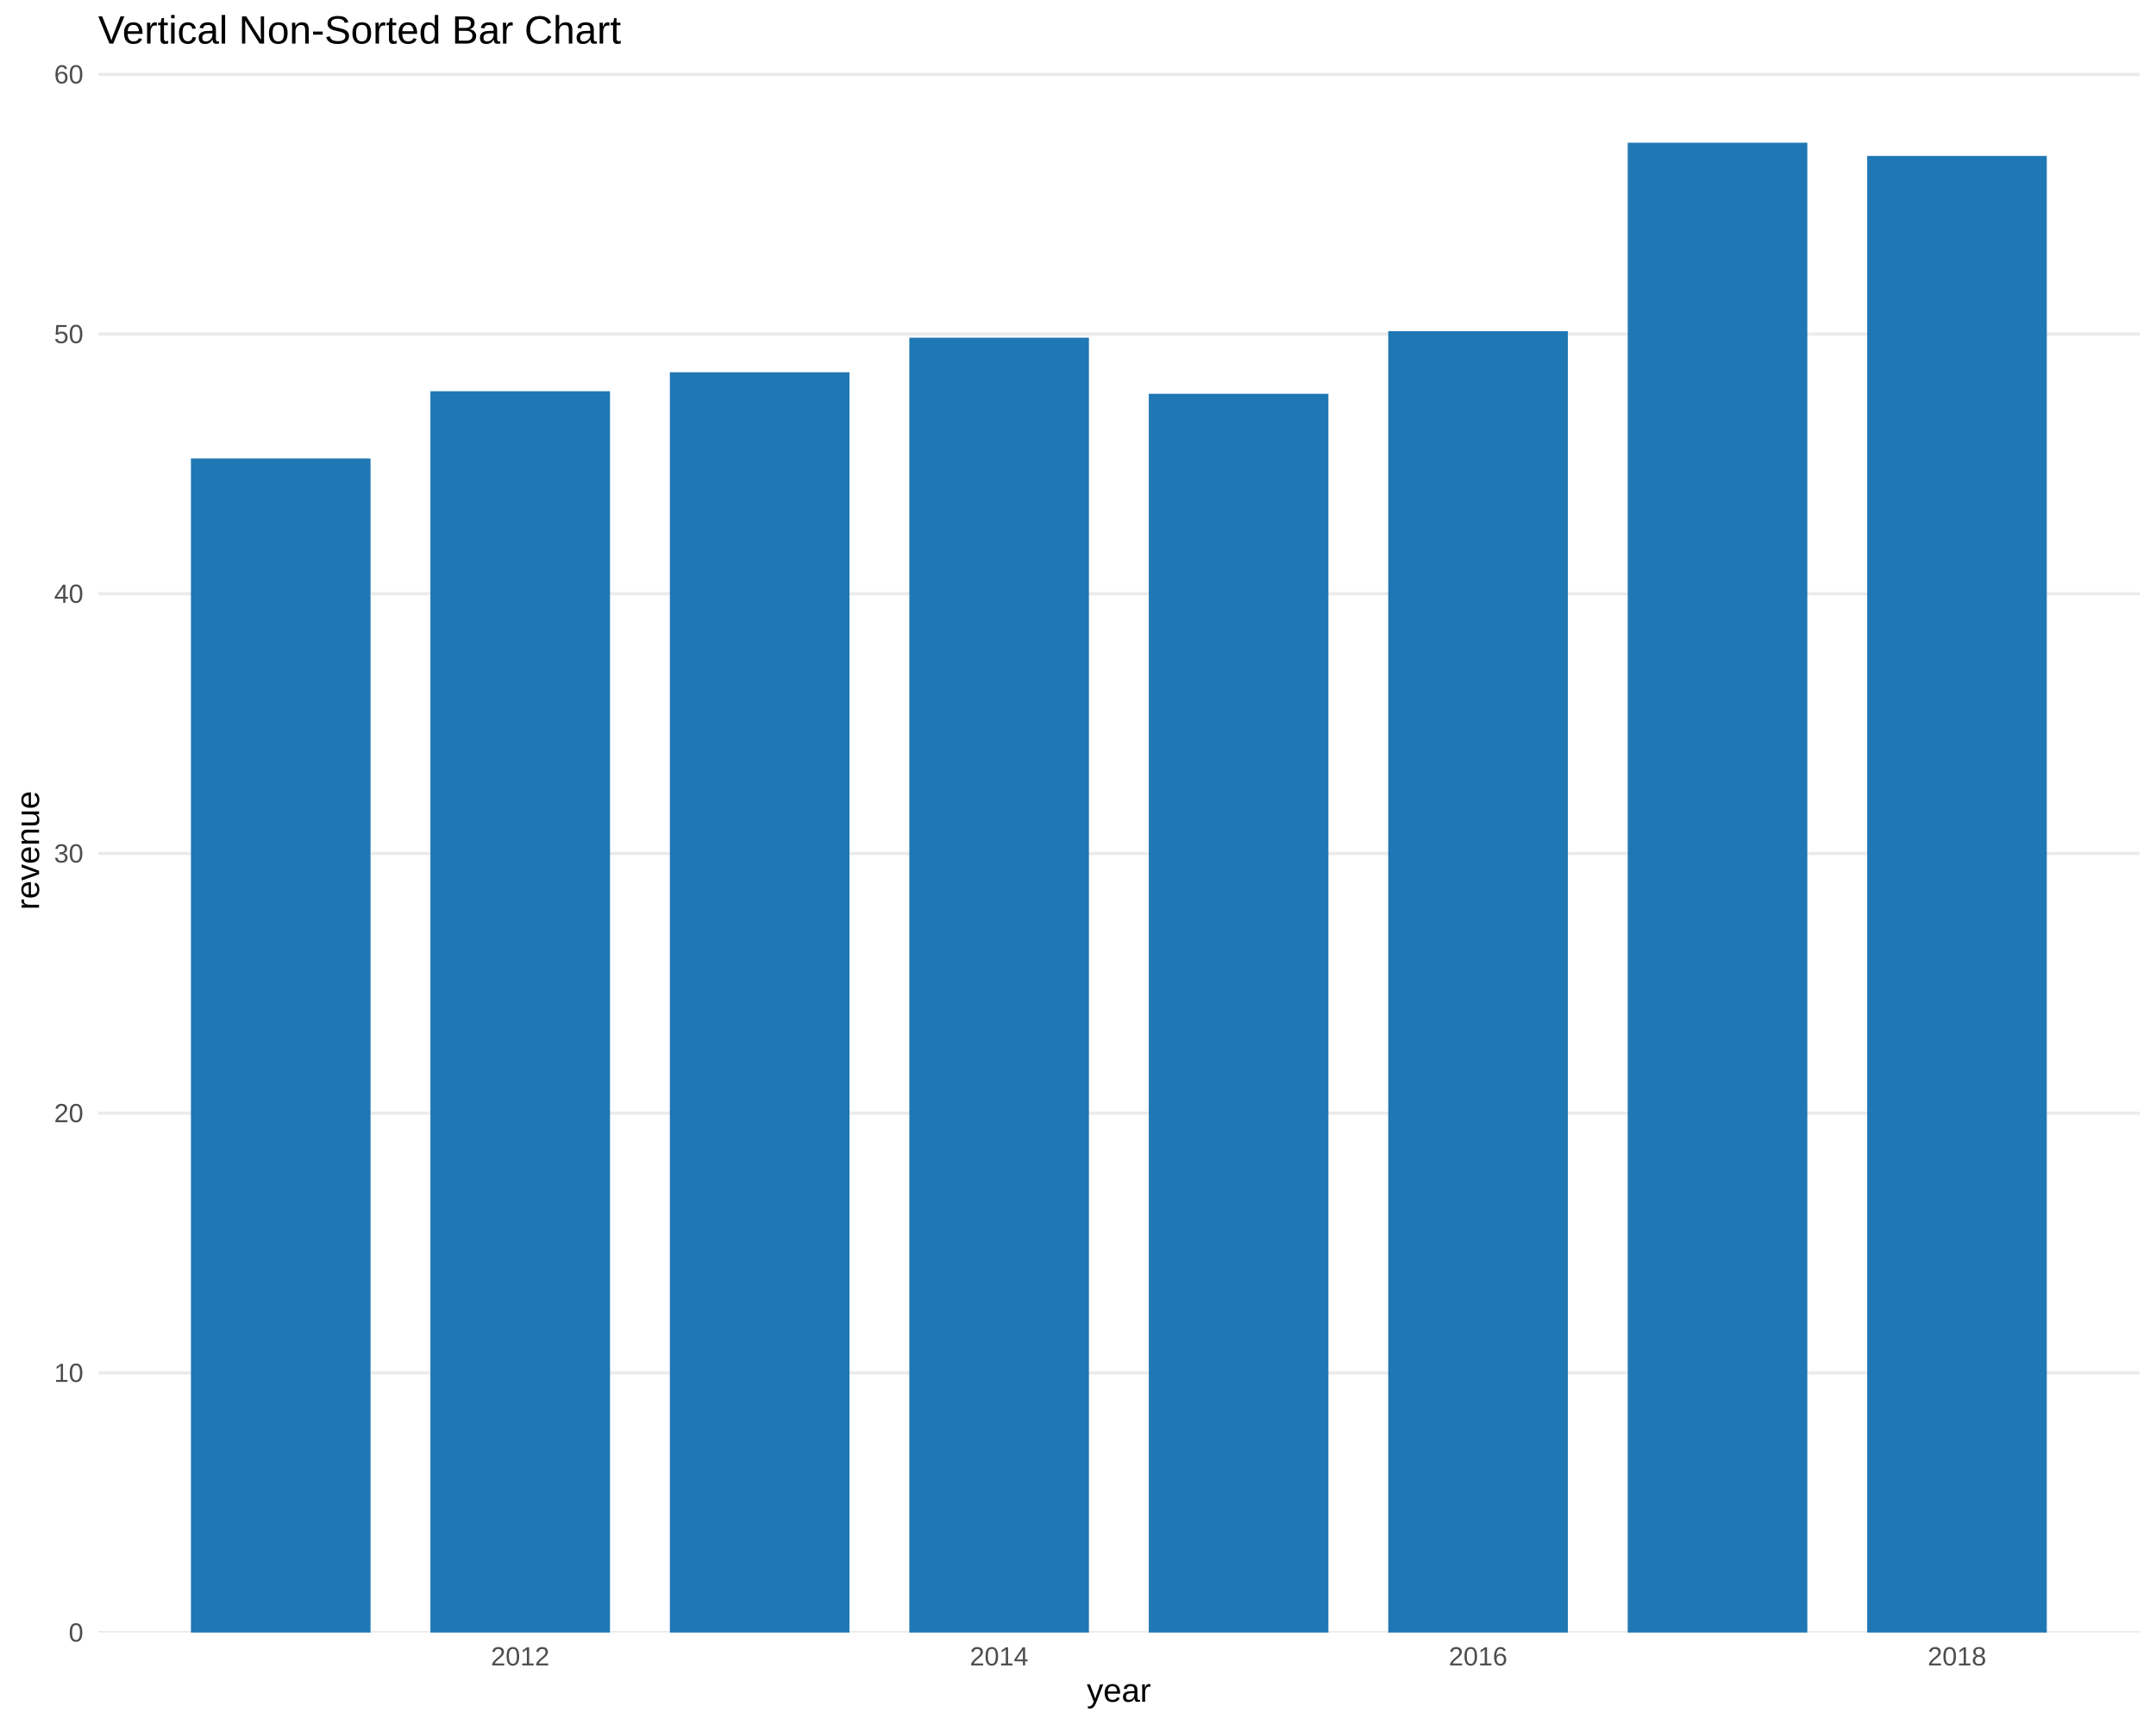
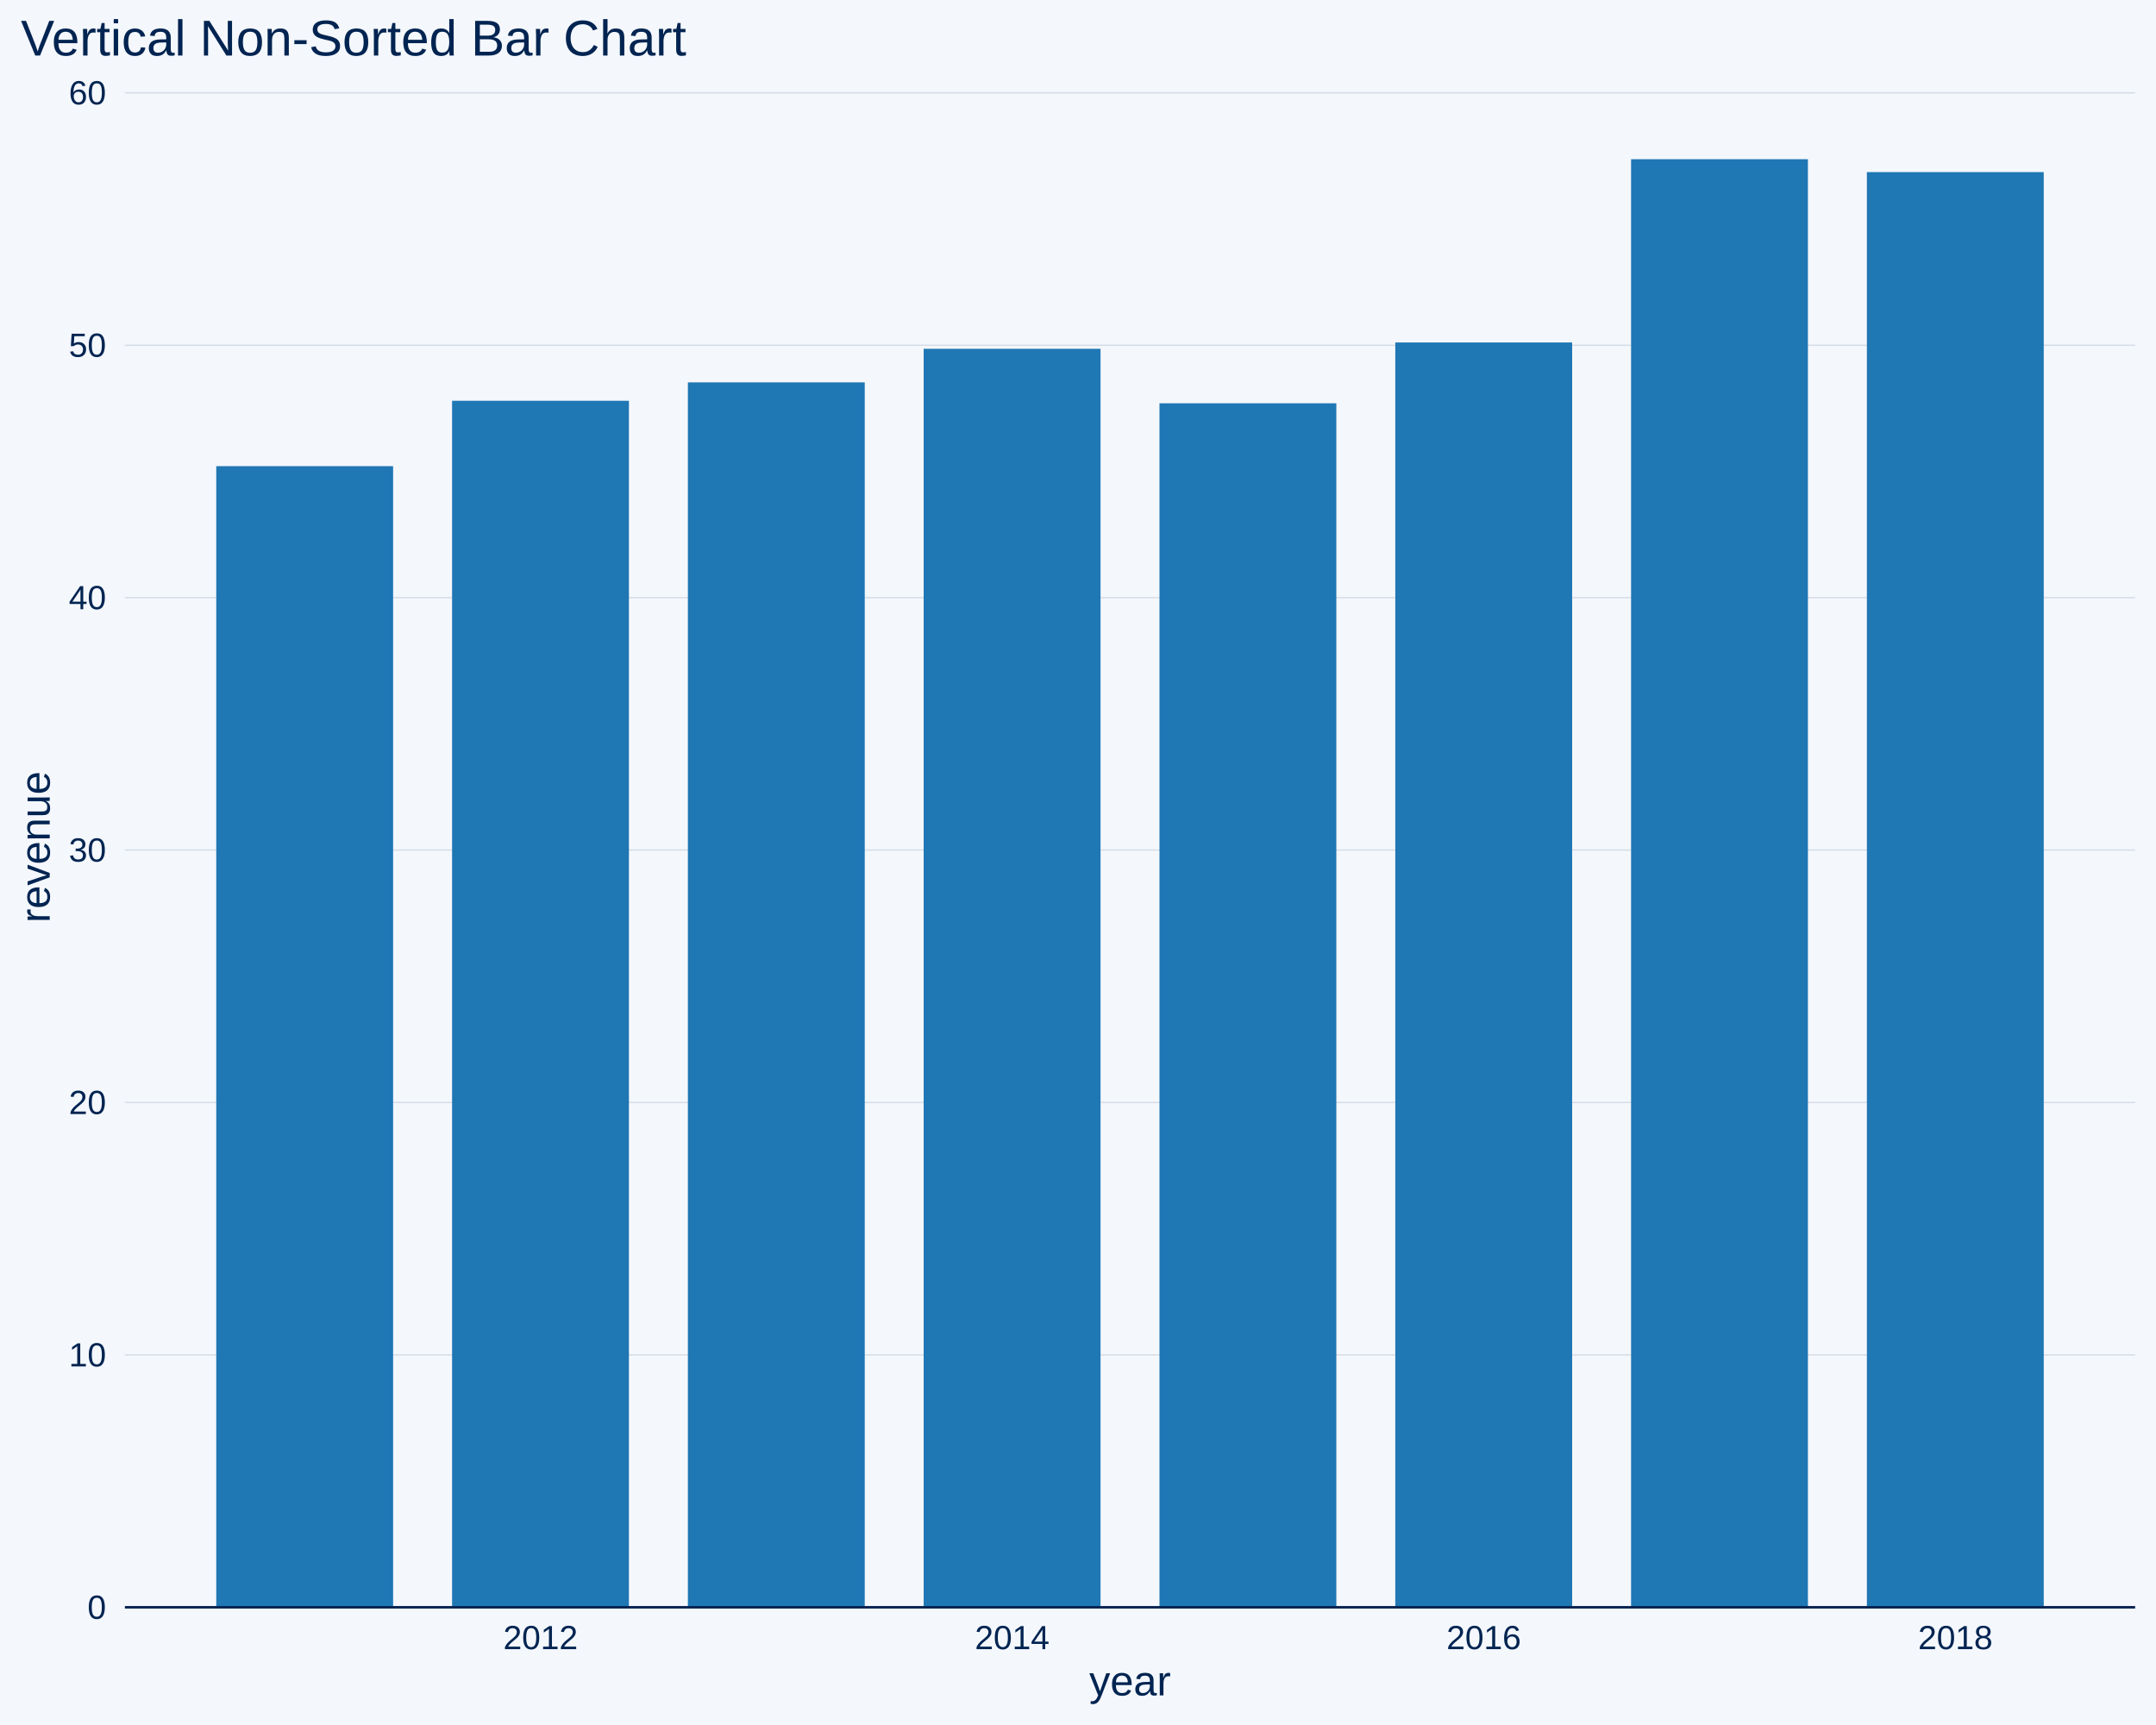
<svg xmlns="http://www.w3.org/2000/svg" viewBox="0 0 720.00 576.00">
  <defs>
    <style type="text/css">
    line, polyline, polygon, path, rect, circle {
      fill: none;
      stroke: #000000;
      stroke-linecap: round;
      stroke-linejoin: round;
      stroke-miterlimit: 10.00;
    }
  </style>
  </defs>
  <rect width="100%" height="100%" style="stroke: none; fill: #FFFFFF;" />
+   <rect x="0.00" y="0.00" width="720.00" height="576.00" style="stroke-width: 1.36; stroke: #F4F7FC; fill: #F4F7FC;" />
  <defs>
-     <clipPath id="cpMzIuNzh8NzE0LjUyfDU0NS4xM3wyMi43Nw==">
-       <rect x="32.78" y="22.77" width="681.74" height="522.36" />
+     <clipPath id="cpNDEuNzF8NzEzLjAzfDUzNi43MHwyOC45OQ==">
+       <rect x="41.71" y="28.99" width="671.32" height="507.71" />
    </clipPath>
  </defs>
-   <polyline points="32.78,545.13 714.52,545.13 " style="stroke-width: 1.07; stroke: #EBEBEB; stroke-linecap: butt;" clip-path="url(#cpMzIuNzh8NzE0LjUyfDU0NS4xM3wyMi43Nw==)" />
-   <polyline points="32.78,458.42 714.52,458.42 " style="stroke-width: 1.07; stroke: #EBEBEB; stroke-linecap: butt;" clip-path="url(#cpMzIuNzh8NzE0LjUyfDU0NS4xM3wyMi43Nw==)" />
-   <polyline points="32.78,371.70 714.52,371.70 " style="stroke-width: 1.07; stroke: #EBEBEB; stroke-linecap: butt;" clip-path="url(#cpMzIuNzh8NzE0LjUyfDU0NS4xM3wyMi43Nw==)" />
-   <polyline points="32.78,284.99 714.52,284.99 " style="stroke-width: 1.07; stroke: #EBEBEB; stroke-linecap: butt;" clip-path="url(#cpMzIuNzh8NzE0LjUyfDU0NS4xM3wyMi43Nw==)" />
-   <polyline points="32.78,198.27 714.52,198.27 " style="stroke-width: 1.07; stroke: #EBEBEB; stroke-linecap: butt;" clip-path="url(#cpMzIuNzh8NzE0LjUyfDU0NS4xM3wyMi43Nw==)" />
-   <polyline points="32.78,111.55 714.52,111.55 " style="stroke-width: 1.07; stroke: #EBEBEB; stroke-linecap: butt;" clip-path="url(#cpMzIuNzh8NzE0LjUyfDU0NS4xM3wyMi43Nw==)" />
-   <polyline points="32.78,24.84 714.52,24.84 " style="stroke-width: 1.07; stroke: #EBEBEB; stroke-linecap: butt;" clip-path="url(#cpMzIuNzh8NzE0LjUyfDU0NS4xM3wyMi43Nw==)" />
-   <rect x="623.55" y="52.07" width="59.98" height="493.06" style="stroke-width: 1.07; stroke: none; stroke-linecap: square; stroke-linejoin: miter; fill: #1F77B4;" clip-path="url(#cpMzIuNzh8NzE0LjUyfDU0NS4xM3wyMi43Nw==)" />
-   <rect x="543.58" y="47.65" width="59.98" height="497.48" style="stroke-width: 1.07; stroke: none; stroke-linecap: square; stroke-linejoin: miter; fill: #1F77B4;" clip-path="url(#cpMzIuNzh8NzE0LjUyfDU0NS4xM3wyMi43Nw==)" />
-   <rect x="463.61" y="110.60" width="59.98" height="434.53" style="stroke-width: 1.07; stroke: none; stroke-linecap: square; stroke-linejoin: miter; fill: #1F77B4;" clip-path="url(#cpMzIuNzh8NzE0LjUyfDU0NS4xM3wyMi43Nw==)" />
-   <rect x="383.64" y="131.50" width="59.98" height="413.63" style="stroke-width: 1.07; stroke: none; stroke-linecap: square; stroke-linejoin: miter; fill: #1F77B4;" clip-path="url(#cpMzIuNzh8NzE0LjUyfDU0NS4xM3wyMi43Nw==)" />
-   <rect x="303.67" y="112.77" width="59.98" height="432.36" style="stroke-width: 1.07; stroke: none; stroke-linecap: square; stroke-linejoin: miter; fill: #1F77B4;" clip-path="url(#cpMzIuNzh8NzE0LjUyfDU0NS4xM3wyMi43Nw==)" />
-   <rect x="223.70" y="124.30" width="59.98" height="420.83" style="stroke-width: 1.07; stroke: none; stroke-linecap: square; stroke-linejoin: miter; fill: #1F77B4;" clip-path="url(#cpMzIuNzh8NzE0LjUyfDU0NS4xM3wyMi43Nw==)" />
-   <rect x="143.73" y="130.63" width="59.98" height="414.50" style="stroke-width: 1.07; stroke: none; stroke-linecap: square; stroke-linejoin: miter; fill: #1F77B4;" clip-path="url(#cpMzIuNzh8NzE0LjUyfDU0NS4xM3wyMi43Nw==)" />
-   <rect x="63.76" y="153.09" width="59.98" height="392.04" style="stroke-width: 1.07; stroke: none; stroke-linecap: square; stroke-linejoin: miter; fill: #1F77B4;" clip-path="url(#cpMzIuNzh8NzE0LjUyfDU0NS4xM3wyMi43Nw==)" />
+   <polyline points="41.71,536.70 713.03,536.70 " style="stroke-width: 0.43; stroke: #D5DCE6; stroke-linecap: butt;" clip-path="url(#cpNDEuNzF8NzEzLjAzfDUzNi43MHwyOC45OQ==)" />
+   <polyline points="41.71,452.42 713.03,452.42 " style="stroke-width: 0.43; stroke: #D5DCE6; stroke-linecap: butt;" clip-path="url(#cpNDEuNzF8NzEzLjAzfDUzNi43MHwyOC45OQ==)" />
+   <polyline points="41.71,368.14 713.03,368.14 " style="stroke-width: 0.43; stroke: #D5DCE6; stroke-linecap: butt;" clip-path="url(#cpNDEuNzF8NzEzLjAzfDUzNi43MHwyOC45OQ==)" />
+   <polyline points="41.71,283.85 713.03,283.85 " style="stroke-width: 0.43; stroke: #D5DCE6; stroke-linecap: butt;" clip-path="url(#cpNDEuNzF8NzEzLjAzfDUzNi43MHwyOC45OQ==)" />
+   <polyline points="41.71,199.57 713.03,199.57 " style="stroke-width: 0.43; stroke: #D5DCE6; stroke-linecap: butt;" clip-path="url(#cpNDEuNzF8NzEzLjAzfDUzNi43MHwyOC45OQ==)" />
+   <polyline points="41.71,115.29 713.03,115.29 " style="stroke-width: 0.43; stroke: #D5DCE6; stroke-linecap: butt;" clip-path="url(#cpNDEuNzF8NzEzLjAzfDUzNi43MHwyOC45OQ==)" />
+   <polyline points="41.71,31.00 713.03,31.00 " style="stroke-width: 0.43; stroke: #D5DCE6; stroke-linecap: butt;" clip-path="url(#cpNDEuNzF8NzEzLjAzfDUzNi43MHwyOC45OQ==)" />
+   <rect x="623.45" y="57.47" width="59.06" height="479.23" style="stroke-width: 1.07; stroke: none; stroke-linecap: square; stroke-linejoin: miter; fill: #1F77B4;" clip-path="url(#cpNDEuNzF8NzEzLjAzfDUzNi43MHwyOC45OQ==)" />
+   <rect x="544.70" y="53.17" width="59.06" height="483.53" style="stroke-width: 1.07; stroke: none; stroke-linecap: square; stroke-linejoin: miter; fill: #1F77B4;" clip-path="url(#cpNDEuNzF8NzEzLjAzfDUzNi43MHwyOC45OQ==)" />
+   <rect x="465.96" y="114.36" width="59.06" height="422.34" style="stroke-width: 1.07; stroke: none; stroke-linecap: square; stroke-linejoin: miter; fill: #1F77B4;" clip-path="url(#cpNDEuNzF8NzEzLjAzfDUzNi43MHwyOC45OQ==)" />
+   <rect x="387.21" y="134.67" width="59.06" height="402.03" style="stroke-width: 1.07; stroke: none; stroke-linecap: square; stroke-linejoin: miter; fill: #1F77B4;" clip-path="url(#cpNDEuNzF8NzEzLjAzfDUzNi43MHwyOC45OQ==)" />
+   <rect x="308.46" y="116.47" width="59.06" height="420.23" style="stroke-width: 1.07; stroke: none; stroke-linecap: square; stroke-linejoin: miter; fill: #1F77B4;" clip-path="url(#cpNDEuNzF8NzEzLjAzfDUzNi43MHwyOC45OQ==)" />
+   <rect x="229.72" y="127.68" width="59.06" height="409.02" style="stroke-width: 1.07; stroke: none; stroke-linecap: square; stroke-linejoin: miter; fill: #1F77B4;" clip-path="url(#cpNDEuNzF8NzEzLjAzfDUzNi43MHwyOC45OQ==)" />
+   <rect x="150.97" y="133.83" width="59.06" height="402.87" style="stroke-width: 1.07; stroke: none; stroke-linecap: square; stroke-linejoin: miter; fill: #1F77B4;" clip-path="url(#cpNDEuNzF8NzEzLjAzfDUzNi43MHwyOC45OQ==)" />
+   <rect x="72.22" y="155.66" width="59.06" height="381.04" style="stroke-width: 1.07; stroke: none; stroke-linecap: square; stroke-linejoin: miter; fill: #1F77B4;" clip-path="url(#cpNDEuNzF8NzEzLjAzfDUzNi43MHwyOC45OQ==)" />
  <defs>
    <clipPath id="cpMC4wMHw3MjAuMDB8NTc2LjAwfDAuMDA=">
      <rect x="0.00" y="0.00" width="720.00" height="576.00" />
    </clipPath>
  </defs>
  <g clip-path="url(#cpMC4wMHw3MjAuMDB8NTc2LjAwfDAuMDA=)">
-     <text x="22.95" y="548.15" style="font-size: 8.80px; fill: #4D4D4D; font-family: Liberation Sans;" textLength="4.89px" lengthAdjust="spacingAndGlyphs">0</text>
+     <text x="29.21" y="540.55" style="font-size: 11.20px; fill: #002451; font-family: Liberation Sans;" textLength="6.22px" lengthAdjust="spacingAndGlyphs">0</text>
  </g>
  <g clip-path="url(#cpMC4wMHw3MjAuMDB8NTc2LjAwfDAuMDA=)">
-     <text x="18.06" y="461.44" style="font-size: 8.80px; fill: #4D4D4D; font-family: Liberation Sans;" textLength="9.78px" lengthAdjust="spacingAndGlyphs">10</text>
+     <text x="22.99" y="456.27" style="font-size: 11.20px; fill: #002451; font-family: Liberation Sans;" textLength="12.44px" lengthAdjust="spacingAndGlyphs">10</text>
  </g>
  <g clip-path="url(#cpMC4wMHw3MjAuMDB8NTc2LjAwfDAuMDA=)">
-     <text x="18.06" y="374.72" style="font-size: 8.80px; fill: #4D4D4D; font-family: Liberation Sans;" textLength="9.78px" lengthAdjust="spacingAndGlyphs">20</text>
+     <text x="22.99" y="371.99" style="font-size: 11.20px; fill: #002451; font-family: Liberation Sans;" textLength="12.44px" lengthAdjust="spacingAndGlyphs">20</text>
  </g>
  <g clip-path="url(#cpMC4wMHw3MjAuMDB8NTc2LjAwfDAuMDA=)">
-     <text x="18.06" y="288.01" style="font-size: 8.80px; fill: #4D4D4D; font-family: Liberation Sans;" textLength="9.78px" lengthAdjust="spacingAndGlyphs">30</text>
+     <text x="22.99" y="287.70" style="font-size: 11.20px; fill: #002451; font-family: Liberation Sans;" textLength="12.44px" lengthAdjust="spacingAndGlyphs">30</text>
  </g>
  <g clip-path="url(#cpMC4wMHw3MjAuMDB8NTc2LjAwfDAuMDA=)">
-     <text x="18.06" y="201.29" style="font-size: 8.80px; fill: #4D4D4D; font-family: Liberation Sans;" textLength="9.78px" lengthAdjust="spacingAndGlyphs">40</text>
+     <text x="22.99" y="203.42" style="font-size: 11.20px; fill: #002451; font-family: Liberation Sans;" textLength="12.44px" lengthAdjust="spacingAndGlyphs">40</text>
  </g>
  <g clip-path="url(#cpMC4wMHw3MjAuMDB8NTc2LjAwfDAuMDA=)">
-     <text x="18.06" y="114.58" style="font-size: 8.80px; fill: #4D4D4D; font-family: Liberation Sans;" textLength="9.78px" lengthAdjust="spacingAndGlyphs">50</text>
+     <text x="22.99" y="119.14" style="font-size: 11.20px; fill: #002451; font-family: Liberation Sans;" textLength="12.44px" lengthAdjust="spacingAndGlyphs">50</text>
  </g>
  <g clip-path="url(#cpMC4wMHw3MjAuMDB8NTc2LjAwfDAuMDA=)">
-     <text x="18.06" y="27.86" style="font-size: 8.80px; fill: #4D4D4D; font-family: Liberation Sans;" textLength="9.78px" lengthAdjust="spacingAndGlyphs">60</text>
+     <text x="22.99" y="34.86" style="font-size: 11.20px; fill: #002451; font-family: Liberation Sans;" textLength="12.44px" lengthAdjust="spacingAndGlyphs">60</text>
+   </g>
+   <polyline points="41.71,536.70 713.03,536.70 " style="stroke-width: 0.85; stroke: #002451; stroke-linecap: butt;" clip-path="url(#cpMC4wMHw3MjAuMDB8NTc2LjAwfDAuMDA=)" />
+   <g clip-path="url(#cpMC4wMHw3MjAuMDB8NTc2LjAwfDAuMDA=)">
+     <text x="168.06" y="550.68" style="font-size: 11.20px; fill: #002451; font-family: Liberation Sans;" textLength="24.88px" lengthAdjust="spacingAndGlyphs">2012</text>
  </g>
  <g clip-path="url(#cpMC4wMHw3MjAuMDB8NTc2LjAwfDAuMDA=)">
-     <text x="163.94" y="556.11" style="font-size: 8.80px; fill: #4D4D4D; font-family: Liberation Sans;" textLength="19.56px" lengthAdjust="spacingAndGlyphs">2012</text>
+     <text x="325.55" y="550.68" style="font-size: 11.20px; fill: #002451; font-family: Liberation Sans;" textLength="24.88px" lengthAdjust="spacingAndGlyphs">2014</text>
  </g>
  <g clip-path="url(#cpMC4wMHw3MjAuMDB8NTc2LjAwfDAuMDA=)">
-     <text x="323.88" y="556.11" style="font-size: 8.80px; fill: #4D4D4D; font-family: Liberation Sans;" textLength="19.56px" lengthAdjust="spacingAndGlyphs">2014</text>
+     <text x="483.05" y="550.68" style="font-size: 11.20px; fill: #002451; font-family: Liberation Sans;" textLength="24.88px" lengthAdjust="spacingAndGlyphs">2016</text>
  </g>
  <g clip-path="url(#cpMC4wMHw3MjAuMDB8NTc2LjAwfDAuMDA=)">
-     <text x="483.82" y="556.11" style="font-size: 8.80px; fill: #4D4D4D; font-family: Liberation Sans;" textLength="19.56px" lengthAdjust="spacingAndGlyphs">2016</text>
+     <text x="640.54" y="550.68" style="font-size: 11.20px; fill: #002451; font-family: Liberation Sans;" textLength="24.88px" lengthAdjust="spacingAndGlyphs">2018</text>
  </g>
  <g clip-path="url(#cpMC4wMHw3MjAuMDB8NTc2LjAwfDAuMDA=)">
-     <text x="643.76" y="556.11" style="font-size: 8.80px; fill: #4D4D4D; font-family: Liberation Sans;" textLength="19.56px" lengthAdjust="spacingAndGlyphs">2018</text>
+     <text x="363.76" y="566.12" style="font-size: 14.00px; fill: #002451; font-family: Liberation Sans;" textLength="27.22px" lengthAdjust="spacingAndGlyphs">year</text>
  </g>
  <g clip-path="url(#cpMC4wMHw3MjAuMDB8NTc2LjAwfDAuMDA=)">
-     <text x="362.94" y="568.24" style="font-size: 11.00px; font-family: Liberation Sans;" textLength="21.41px" lengthAdjust="spacingAndGlyphs">year</text>
+     <text transform="translate(16.60,308.13) rotate(-90)" style="font-size: 14.00px; fill: #002451; font-family: Liberation Sans;" textLength="50.56px" lengthAdjust="spacingAndGlyphs">revenue</text>
  </g>
  <g clip-path="url(#cpMC4wMHw3MjAuMDB8NTc2LjAwfDAuMDA=)">
-     <text transform="translate(13.04,303.84) rotate(-90)" style="font-size: 11.00px; font-family: Liberation Sans;" textLength="39.78px" lengthAdjust="spacingAndGlyphs">revenue</text>
-   </g>
-   <g clip-path="url(#cpMC4wMHw3MjAuMDB8NTc2LjAwfDAuMDA=)">
-     <text x="32.78" y="14.56" style="font-size: 13.20px; font-family: Liberation Sans;" textLength="174.36px" lengthAdjust="spacingAndGlyphs">Vertical Non-Sorted Bar Chart</text>
+     <text x="6.97" y="18.54" style="font-size: 16.80px; fill: #002451; font-family: Liberation Sans;" textLength="222.25px" lengthAdjust="spacingAndGlyphs">Vertical Non-Sorted Bar Chart</text>
  </g>
</svg>
